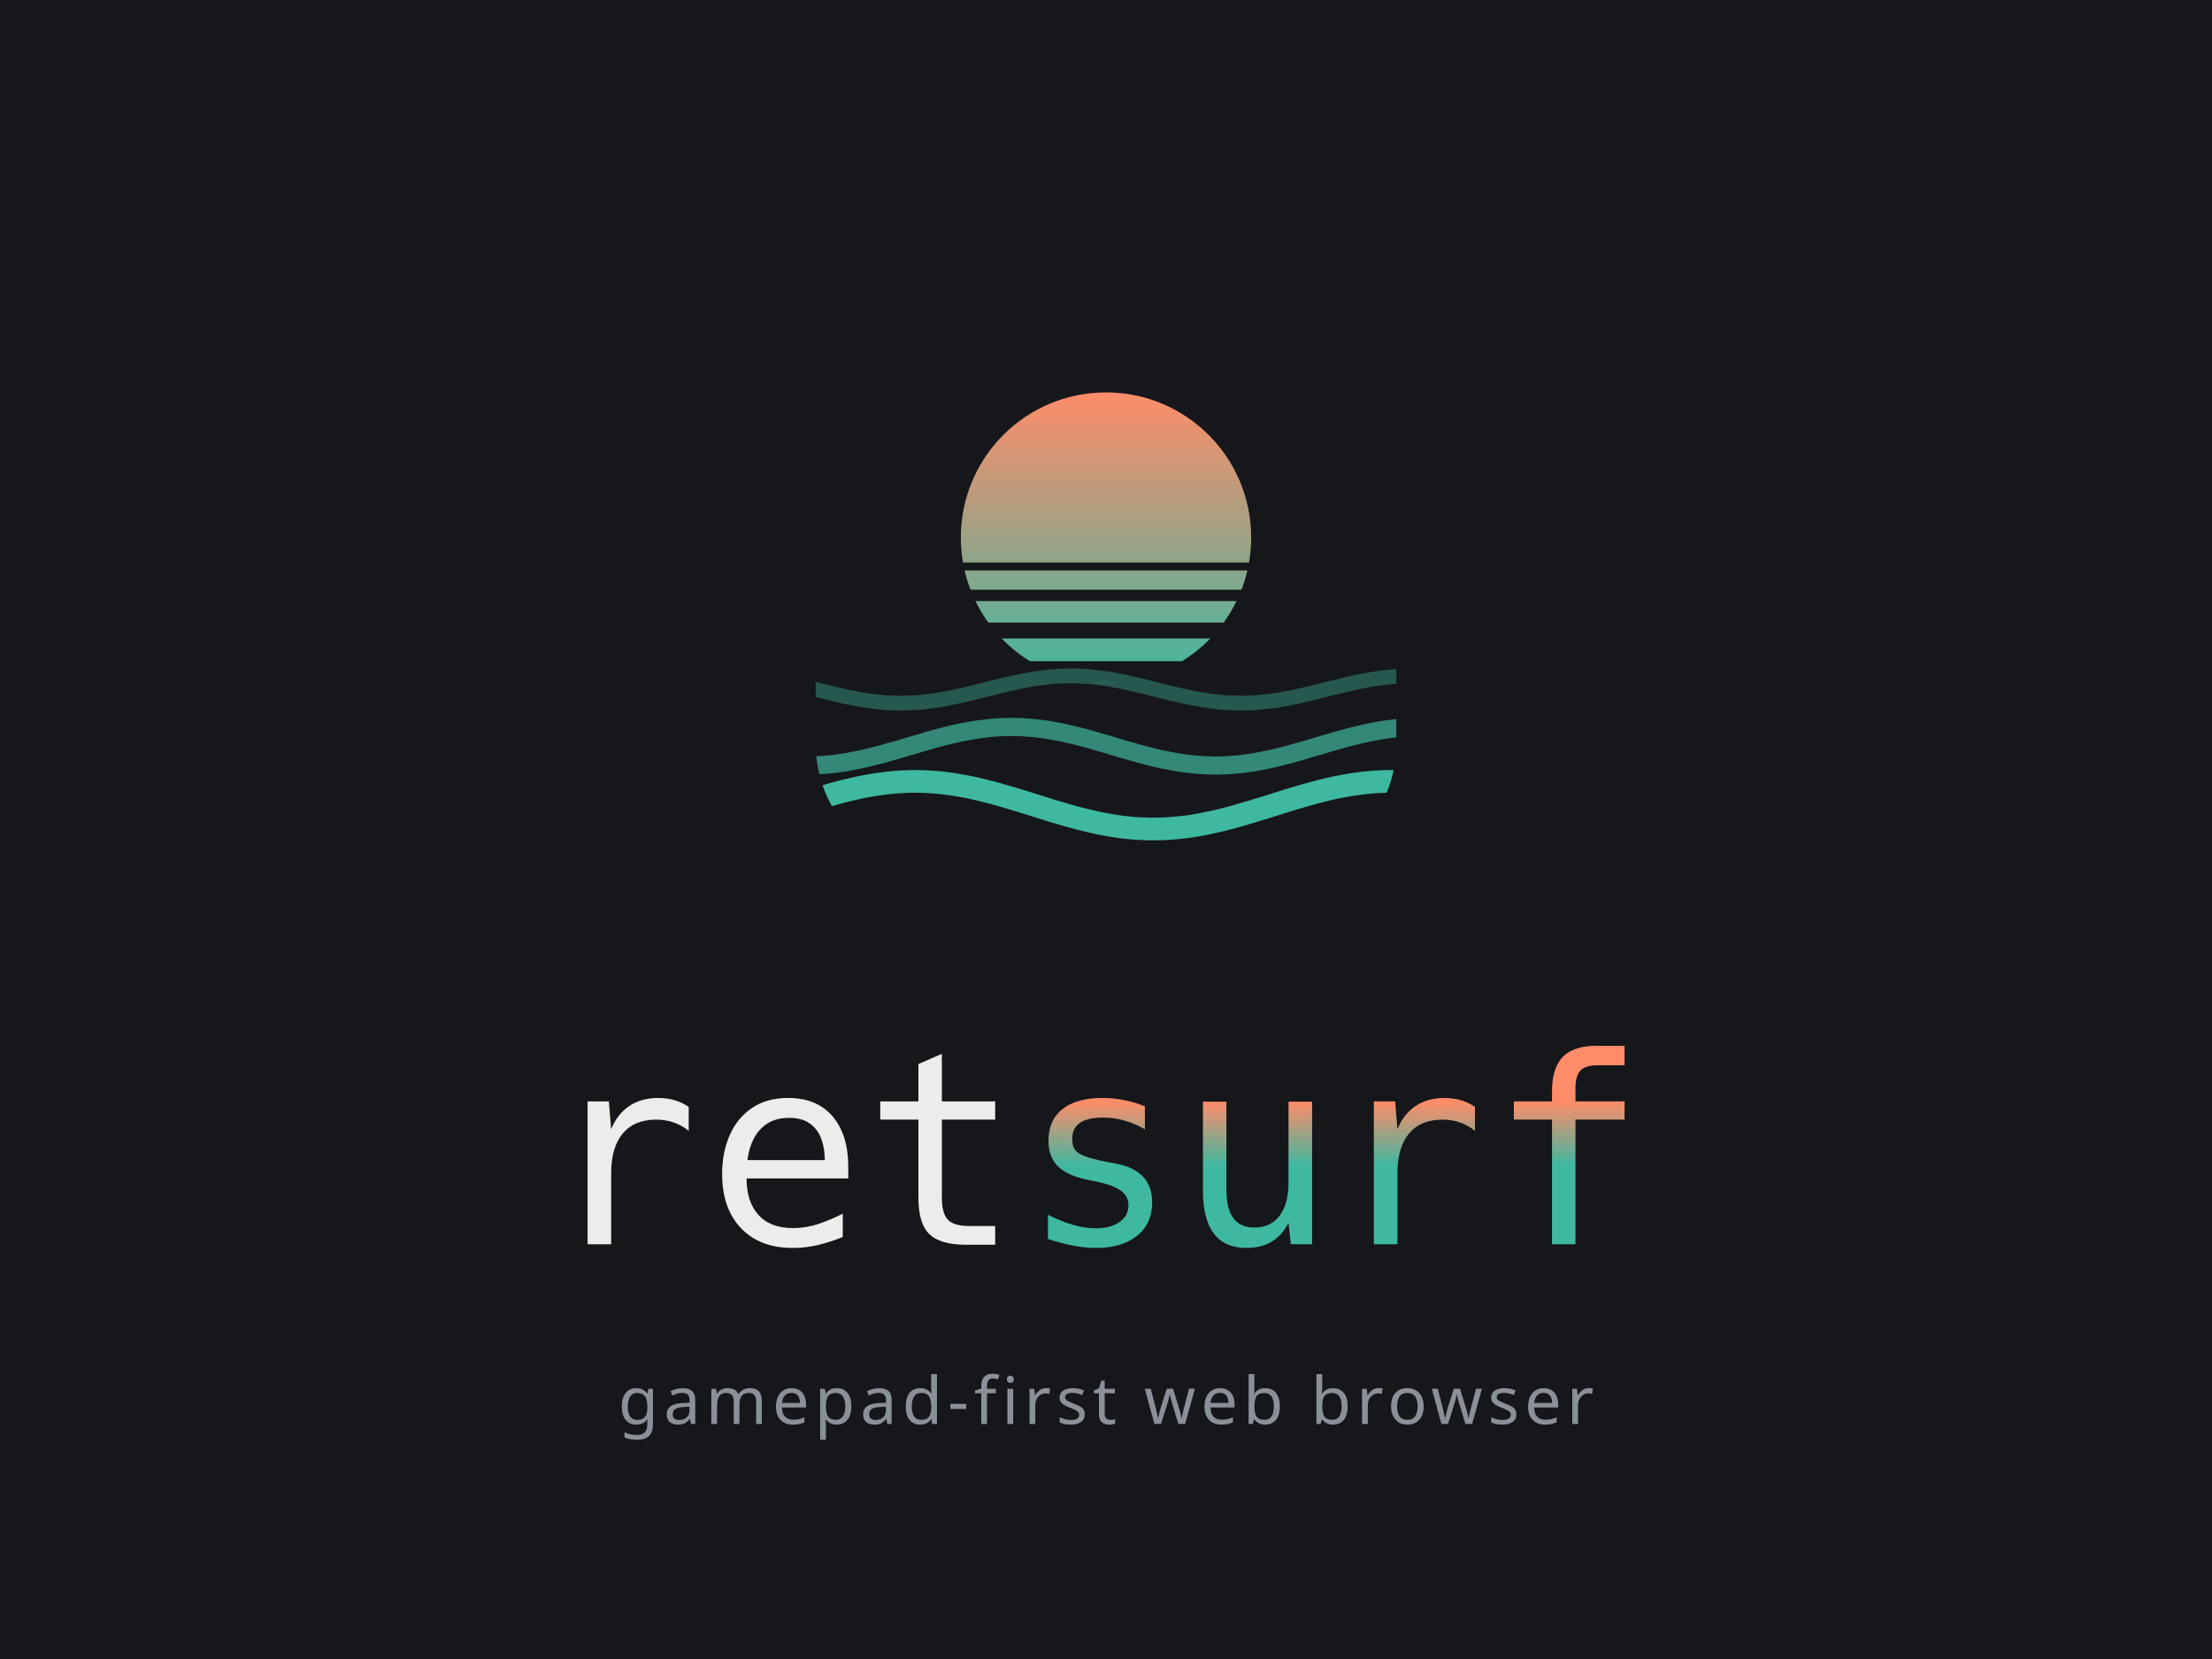
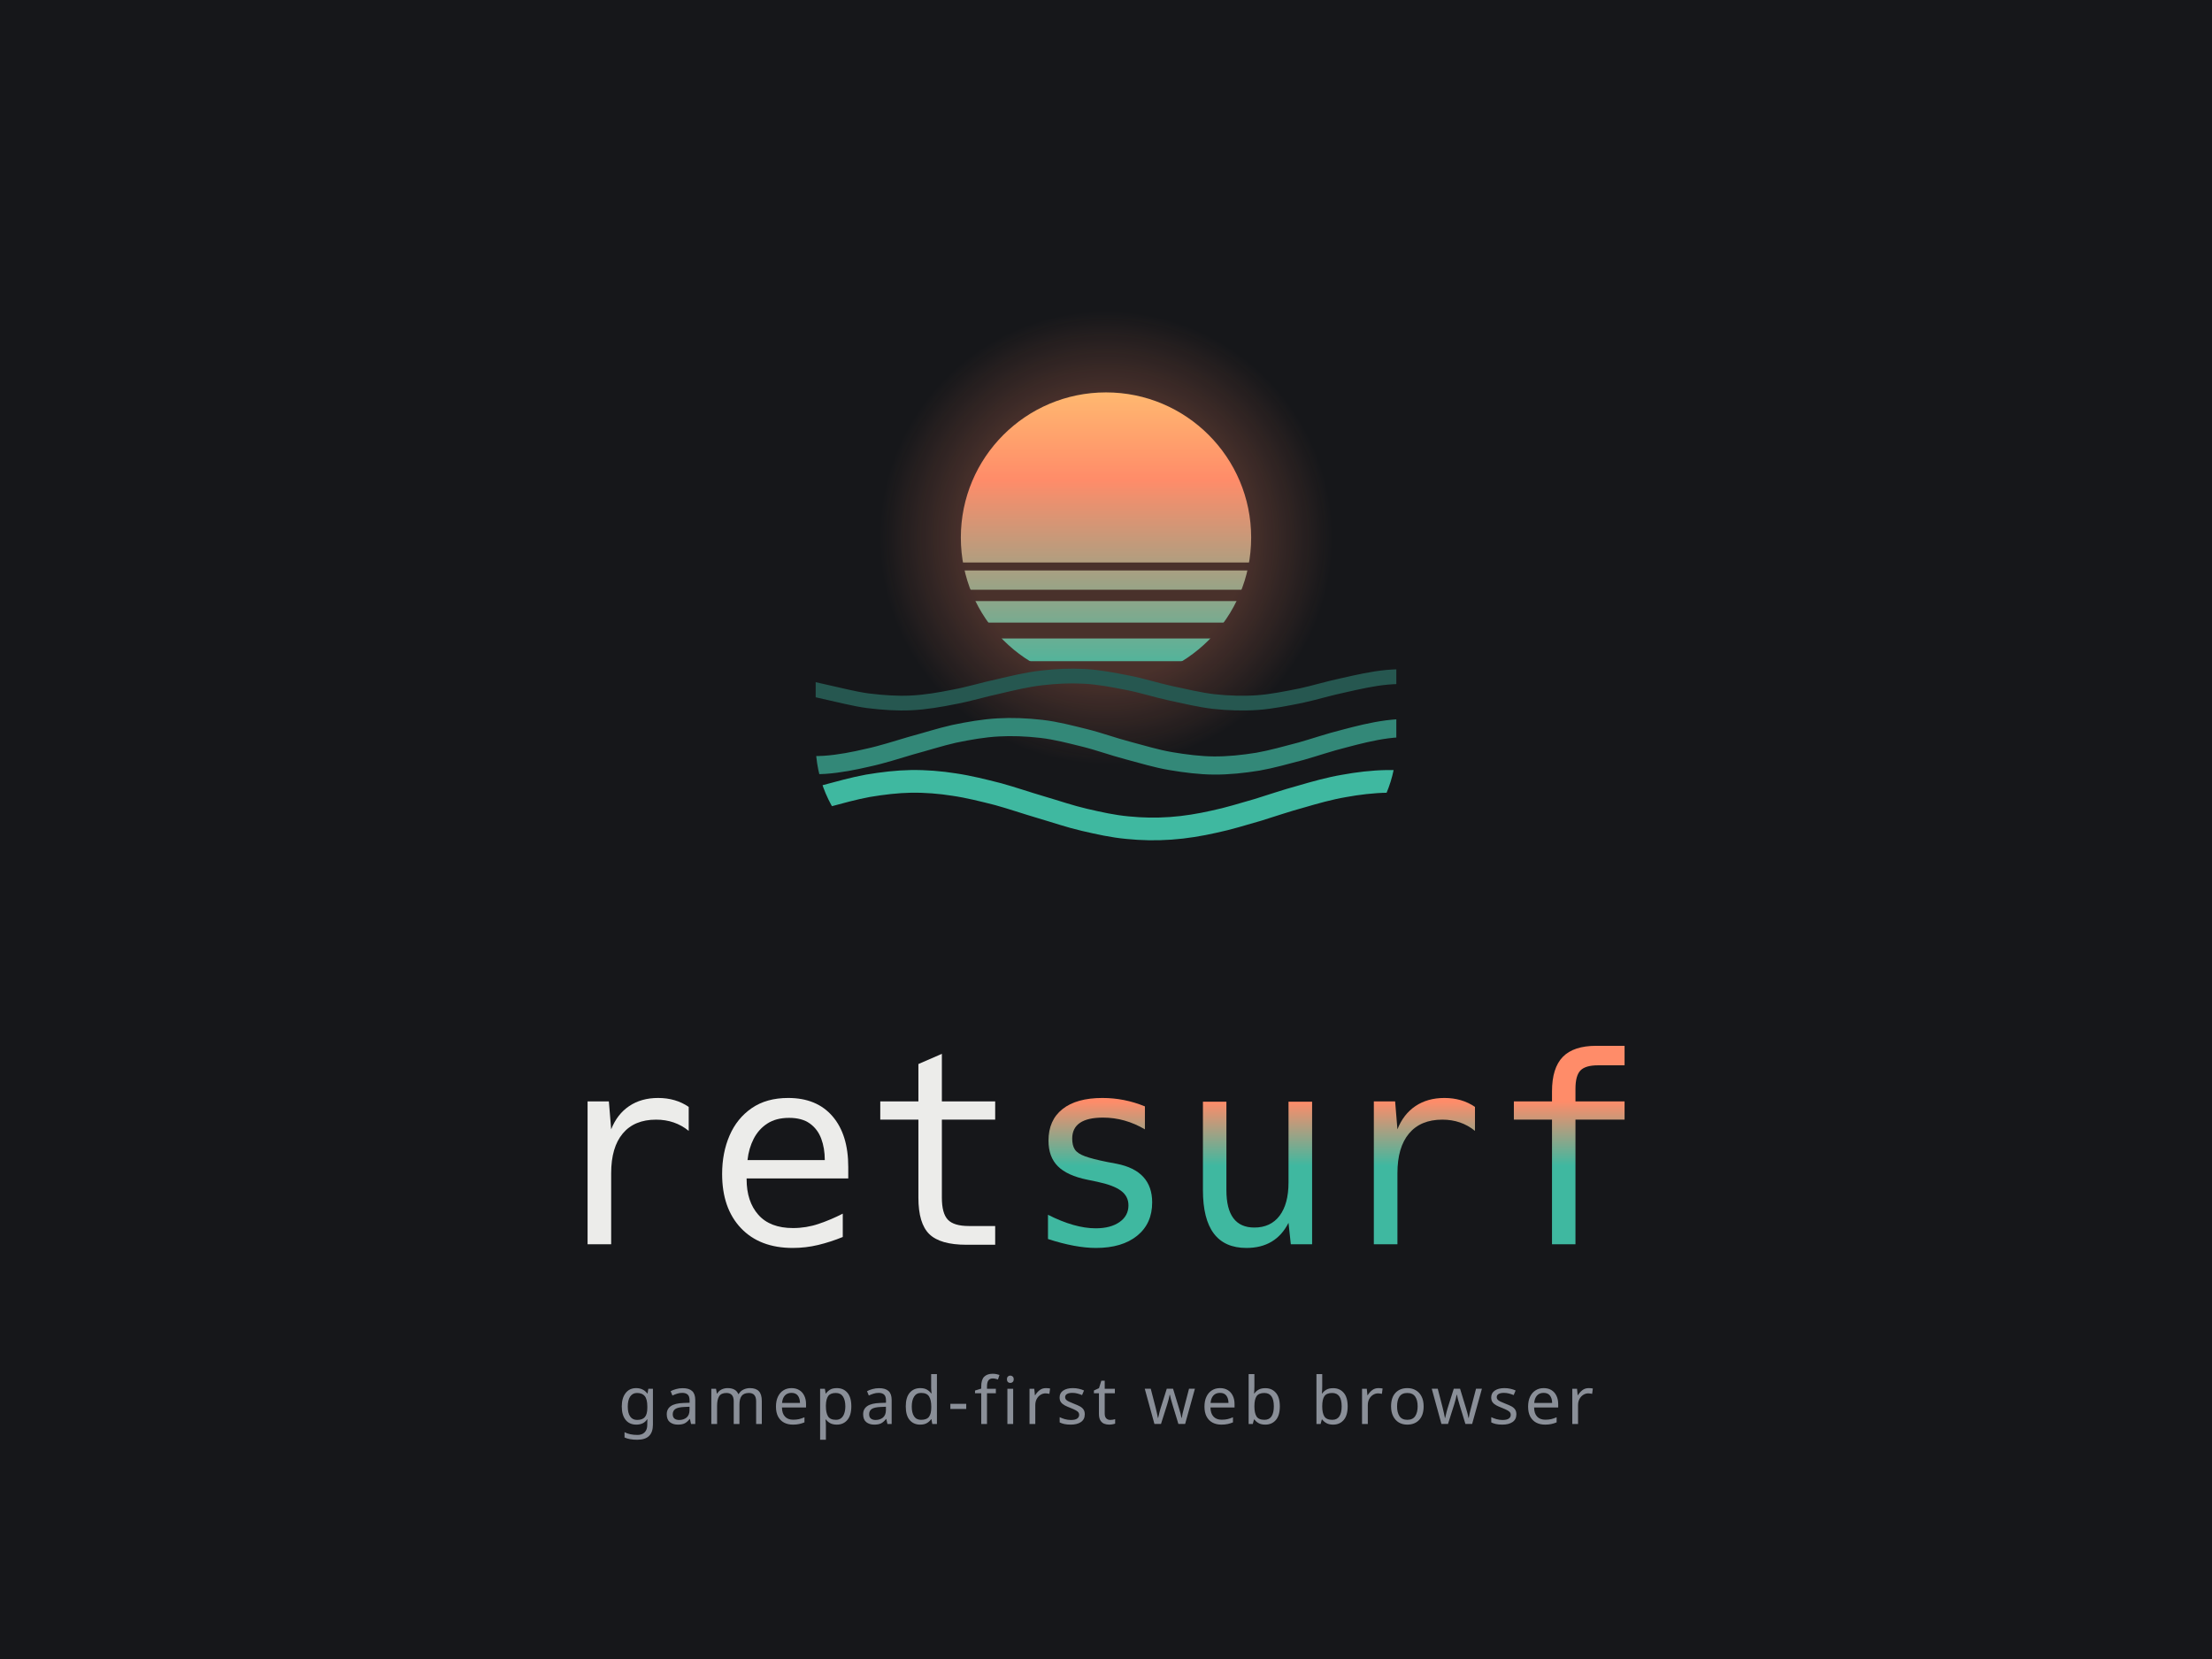
<svg xmlns="http://www.w3.org/2000/svg" width="640" height="480" viewBox="0 0 640 480">
  <defs>
    <linearGradient id="sw" gradientUnits="userSpaceOnUse" x1="0" y1="0" x2="0" y2="1120">
      <stop offset="0" stop-color="#3fb8a0" />
      <stop offset="0.55" stop-color="#3fb8a0" />
      <stop offset="1" stop-color="#ff8c69" />
    </linearGradient>
  </defs>
  <rect width="640" height="480" fill="#16171a" />
  <g transform="translate(236.0 84)">
    <defs>
      <clipPath id="isq">
        <rect width="168" height="168" rx="36.750" />
      </clipPath>
      <linearGradient id="isg" gradientUnits="userSpaceOnUse" x1="0" y1="90" x2="0" y2="346">
-         <stop offset="0" stop-color="#ff8c69" />
+         <stop offset="0" stop-color="#ffb870" />
+         <stop offset="0.3" stop-color="#ff8c69" />
        <stop offset="1" stop-color="#3fb8a0" />
      </linearGradient>
+       <radialGradient id="halo" cx="256" cy="218" r="200" gradientUnits="userSpaceOnUse">
+         <stop offset="0.62" stop-color="#ff8c69" stop-opacity="0.22" />
+         <stop offset="1" stop-color="#ff8c69" stop-opacity="0" />
+       </radialGradient>
      <mask id="ism">
        <rect width="512" height="512" fill="#fff" />
        <rect x="0" y="240" width="512" height="7" fill="#000" />
        <rect x="0" y="264" width="512" height="10" fill="#000" />
        <rect x="0" y="293" width="512" height="14" fill="#000" />
        <rect x="0" y="327" width="512" height="19" fill="#000" />
      </mask>
    </defs>
    <g clip-path="url(#isq)">
      <g transform="scale(0.328125)">
        <rect width="512" height="512" fill="#16171a" />
+         <circle cx="256" cy="218" r="200" fill="url(#halo)" />
        <circle cx="256" cy="218" r="128" fill="url(#isg)" mask="url(#ism)" />
-         <path d="M -30.0 344.9 L -25.2 345.9 L -20.5 347.0 L -15.7 348.1 L -10.9 349.3 L -6.2 350.5 L -1.4 351.6 L 3.4 352.8 L 8.1 354.0 L 12.9 355.2 L 17.7 356.3 L 22.4 357.4 L 27.2 358.5 L 32.0 359.4 L 36.7 360.3 L 41.5 361.2 L 46.3 361.9 L 51.0 362.5 L 55.8 363.0 L 60.6 363.5 L 65.3 363.8 L 70.1 363.9 L 74.9 364.0 L 79.6 363.9 L 84.4 363.8 L 89.2 363.5 L 93.9 363.1 L 98.7 362.6 L 103.5 361.9 L 108.2 361.2 L 113.0 360.4 L 117.8 359.5 L 122.5 358.5 L 127.3 357.5 L 132.1 356.4 L 136.8 355.3 L 141.6 354.1 L 146.4 352.9 L 151.1 351.7 L 155.9 350.5 L 160.7 349.3 L 165.4 348.2 L 170.2 347.1 L 175.0 346.0 L 179.7 345.0 L 184.5 344.1 L 189.3 343.2 L 194.0 342.4 L 198.8 341.8 L 203.6 341.2 L 208.3 340.7 L 213.1 340.4 L 217.9 340.1 L 222.6 340.0 L 227.4 340.0 L 232.2 340.1 L 236.9 340.4 L 241.7 340.7 L 246.5 341.2 L 251.2 341.8 L 256.0 342.4 L 260.8 343.2 L 265.5 344.1 L 270.3 345.0 L 275.1 346.0 L 279.8 347.1 L 284.6 348.2 L 289.4 349.3 L 294.1 350.5 L 298.9 351.7 L 303.7 352.9 L 308.4 354.1 L 313.2 355.3 L 318.0 356.4 L 322.7 357.5 L 327.5 358.5 L 332.3 359.5 L 337.0 360.4 L 341.8 361.2 L 346.6 361.9 L 351.3 362.6 L 356.1 363.1 L 360.9 363.5 L 365.6 363.8 L 370.4 363.9 L 375.2 364.0 L 379.9 363.9 L 384.7 363.8 L 389.5 363.5 L 394.2 363.0 L 399.0 362.5 L 403.8 361.9 L 408.5 361.2 L 413.3 360.3 L 418.1 359.4 L 422.8 358.5 L 427.6 357.4 L 432.4 356.3 L 437.1 355.2 L 441.9 354.0 L 446.7 352.8 L 451.4 351.6 L 456.2 350.4 L 461.0 349.3 L 465.7 348.1 L 470.5 347.0 L 475.3 345.9 L 480.0 344.9 L 484.8 344.0 L 489.6 343.2 L 494.3 342.4 L 499.1 341.7 L 503.9 341.2 L 508.6 340.7 L 513.4 340.4 L 518.2 340.1 L 522.9 340.0 L 527.7 340.0 L 532.5 340.1 L 537.2 340.4 L 542.0 340.8" fill="none" stroke="#3fb8a0" stroke-width="13" stroke-linecap="round" opacity="0.4" />
-         <path d="M -30.0 417.7 L -25.2 418.2 L -20.5 418.6 L -15.7 418.8 L -10.9 419.0 L -6.2 419.0 L -1.4 418.9 L 3.4 418.7 L 8.1 418.4 L 12.9 417.9 L 17.7 417.4 L 22.4 416.7 L 27.2 416.0 L 32.0 415.1 L 36.7 414.2 L 41.5 413.2 L 46.3 412.1 L 51.0 410.9 L 55.8 409.7 L 60.6 408.4 L 65.3 407.0 L 70.1 405.7 L 74.9 404.3 L 79.6 402.9 L 84.4 401.5 L 89.2 400.1 L 93.9 398.7 L 98.7 397.3 L 103.5 395.9 L 108.2 394.6 L 113.0 393.4 L 117.8 392.2 L 122.5 391.1 L 127.3 390.0 L 132.1 389.1 L 136.8 388.2 L 141.6 387.4 L 146.4 386.8 L 151.1 386.2 L 155.9 385.7 L 160.7 385.4 L 165.4 385.1 L 170.2 385.0 L 175.0 385.0 L 179.7 385.1 L 184.5 385.4 L 189.3 385.7 L 194.0 386.2 L 198.8 386.7 L 203.6 387.4 L 208.3 388.2 L 213.1 389.1 L 217.9 390.0 L 222.6 391.1 L 227.4 392.2 L 232.2 393.4 L 236.9 394.6 L 241.7 395.9 L 246.5 397.3 L 251.2 398.7 L 256.0 400.0 L 260.8 401.5 L 265.5 402.9 L 270.3 404.3 L 275.1 405.7 L 279.8 407.0 L 284.6 408.4 L 289.4 409.7 L 294.1 410.9 L 298.9 412.1 L 303.7 413.2 L 308.4 414.2 L 313.2 415.1 L 318.0 416.0 L 322.7 416.7 L 327.5 417.4 L 332.3 417.9 L 337.0 418.4 L 341.8 418.7 L 346.6 418.9 L 351.3 419.0 L 356.1 419.0 L 360.9 418.8 L 365.6 418.6 L 370.4 418.2 L 375.2 417.7 L 379.9 417.1 L 384.7 416.4 L 389.5 415.6 L 394.2 414.7 L 399.0 413.7 L 403.8 412.7 L 408.5 411.5 L 413.3 410.3 L 418.1 409.1 L 422.8 407.7 L 427.6 406.4 L 432.4 405.0 L 437.1 403.6 L 441.9 402.2 L 446.7 400.8 L 451.4 399.4 L 456.2 398.0 L 461.0 396.6 L 465.7 395.3 L 470.5 394.0 L 475.3 392.8 L 480.0 391.7 L 484.8 390.6 L 489.6 389.6 L 494.3 388.7 L 499.1 387.8 L 503.9 387.1 L 508.6 386.5 L 513.4 385.9 L 518.2 385.5 L 522.9 385.2 L 527.7 385.1 L 532.5 385.0 L 537.2 385.1 L 542.0 385.2" fill="none" stroke="#3fb8a0" stroke-width="16" stroke-linecap="round" opacity="0.7" />
-         <path d="M -30.0 458.0 L -25.2 456.5 L -20.5 455.0 L -15.7 453.5 L -10.9 452.0 L -6.2 450.5 L -1.4 449.1 L 3.4 447.6 L 8.1 446.2 L 12.9 444.8 L 17.7 443.5 L 22.4 442.2 L 27.2 441.0 L 32.0 439.9 L 36.7 438.8 L 41.5 437.8 L 46.3 436.9 L 51.0 436.1 L 55.8 435.4 L 60.6 434.7 L 65.3 434.2 L 70.1 433.7 L 74.9 433.4 L 79.6 433.2 L 84.4 433.0 L 89.2 433.0 L 93.9 433.1 L 98.7 433.3 L 103.5 433.6 L 108.2 434.0 L 113.0 434.5 L 117.8 435.1 L 122.5 435.8 L 127.3 436.6 L 132.1 437.5 L 136.8 438.4 L 141.6 439.5 L 146.4 440.6 L 151.1 441.8 L 155.9 443.0 L 160.7 444.3 L 165.4 445.7 L 170.2 447.1 L 175.0 448.5 L 179.7 449.9 L 184.5 451.4 L 189.3 452.9 L 194.0 454.4 L 198.8 455.9 L 203.6 457.4 L 208.3 458.9 L 213.1 460.3 L 217.9 461.7 L 222.6 463.1 L 227.4 464.4 L 232.2 465.7 L 236.9 466.9 L 241.7 468.0 L 246.5 469.1 L 251.2 470.1 L 256.0 471.0 L 260.8 471.9 L 265.5 472.6 L 270.3 473.3 L 275.1 473.8 L 279.8 474.3 L 284.6 474.6 L 289.4 474.8 L 294.1 475.0 L 298.9 475.0 L 303.7 474.9 L 308.4 474.7 L 313.2 474.4 L 318.0 474.0 L 322.7 473.5 L 327.5 473.0 L 332.3 472.3 L 337.0 471.5 L 341.8 470.6 L 346.6 469.6 L 351.3 468.6 L 356.1 467.5 L 360.9 466.3 L 365.6 465.1 L 370.4 463.8 L 375.2 462.4 L 379.9 461.0 L 384.7 459.6 L 389.5 458.1 L 394.2 456.7 L 399.0 455.2 L 403.8 453.7 L 408.5 452.2 L 413.3 450.7 L 418.1 449.2 L 422.8 447.8 L 427.6 446.4 L 432.4 445.0 L 437.1 443.7 L 441.9 442.4 L 446.7 441.2 L 451.4 440.0 L 456.2 438.9 L 461.0 437.9 L 465.7 437.0 L 470.5 436.2 L 475.3 435.4 L 480.0 434.8 L 484.8 434.2 L 489.6 433.8 L 494.3 433.4 L 499.1 433.2 L 503.9 433.0 L 508.6 433.0 L 513.4 433.1 L 518.2 433.3 L 522.9 433.5 L 527.7 433.9 L 532.5 434.4 L 537.2 435.0 L 542.0 435.7" fill="none" stroke="#3fb8a0" stroke-width="20" stroke-linecap="round" opacity="1.0" />
+         <path d="M-30 344.9C-24 346.4 -5 351.2 8 354.0C21 356.8 34 360.3 46 361.9C59 363.5 72 364.4 84 363.8C97 363.2 110 360.9 122 358.5C135 356.1 148 352.1 161 349.3C173 346.5 186 343.3 199 341.8C212 340.3 224 339.7 237 340.4C250 341.1 262 343.5 275 346.0C288 348.5 300 352.5 313 355.3C326 358.1 339 361.2 351 362.6C364 364.0 377 364.4 390 363.5C402 362.6 415 360.0 428 357.4C440 354.8 453 350.8 466 348.1C478 345.4 491 342.4 504 341.2C517 340.0 536 340.9 542 340.8" fill="none" stroke="#265750" stroke-width="13" stroke-linecap="round" />
+         <path d="M-30 417.7C-24 417.8 -5 419.3 8 418.4C21 417.5 34 414.9 46 412.1C59 409.3 72 405.0 84 401.5C97 398.0 110 393.8 122 391.1C135 388.4 148 386.1 161 385.4C173 384.7 186 385.2 199 386.7C212 388.2 224 391.4 237 394.6C250 397.8 262 402.3 275 405.7C288 409.1 300 412.9 313 415.1C326 417.3 339 418.9 351 419.0C364 419.1 377 417.7 390 415.6C402 413.5 415 409.8 428 406.4C440 403.0 453 398.5 466 395.3C478 392.1 491 388.8 504 387.1C517 385.4 536 385.5 542 385.2" fill="none" stroke="#338878" stroke-width="16" stroke-linecap="round" />
+         <path d="M-30 458.0C-24 456.0 -5 449.7 8 446.2C21 442.7 34 439.1 46 436.9C59 434.7 72 433.2 84 433.0C97 432.8 110 433.9 122 435.8C135 437.7 148 441.0 161 444.3C173 447.6 186 452.1 199 455.9C212 459.7 224 463.9 237 466.9C250 469.9 262 472.6 275 473.8C288 475.1 300 475.3 313 474.4C326 473.5 339 471.3 351 468.6C364 465.9 377 461.8 390 458.1C402 454.4 415 449.9 428 446.4C440 442.9 453 439.2 466 437.0C478 434.8 491 433.2 504 433.0C517 432.8 536 435.2 542 435.7" fill="none" stroke="#3fb8a0" stroke-width="20" stroke-linecap="round" />
      </g>
    </g>
  </g>
  <g transform="translate(158.86 360.00) scale(0.0369 -0.0369)">
    <path d="M302 1120H469L487 901Q534 1020 628.5 1083.5Q723 1147 855 1147Q993 1147 1095 1077V889Q987 977 839 977Q669 977 578.0 868.5Q487 760 487 557V0H302Z" fill="#ececea" transform="translate(0 0)" />
    <path d="M678 -29Q419 -29 271.5 126.5Q124 282 124 551Q124 718 182.5 853.0Q241 988 356.5 1067.5Q472 1147 642 1147Q866 1147 989.5 1003.5Q1113 860 1113 606V516H316V510Q316 335 408.0 231.0Q500 127 680 127Q784 127 881.5 160.0Q979 193 1070 240V57Q975 18 877.5 -5.5Q780 -29 678 -29ZM929 660Q929 753 901.0 828.0Q873 903 811.5 947.0Q750 991 649 991Q547 991 478.5 946.5Q410 902 371.5 827.0Q333 752 323 660Z" fill="#ececea" transform="translate(1233 0)" />
    <path d="M807 -4Q601 -4 515.5 79.5Q430 163 430 365V977H131V1120H430V1413L614 1493V1120H1032V977H614V365Q614 242 661.0 192.5Q708 143 825 143H1032V-4Z" fill="#ececea" transform="translate(2466 0)" />
    <path d="M589 -29Q429 -29 213 41V231Q423 125 587 125Q704 125 774.0 174.0Q844 223 844 305Q844 376 785.5 419.5Q727 463 599 490L522 506Q364 538 290.5 611.5Q217 685 217 812Q217 973 327.0 1060.0Q437 1147 640 1147Q812 1147 973 1081V901Q816 993 645 993Q403 993 403 828Q403 774 424.0 742.5Q445 711 504.0 689.5Q563 668 678 645L752 631Q1030 576 1030 328Q1030 162 912.0 66.5Q794 -29 589 -29Z" fill="url(#sw)" transform="translate(3699 0)" />
    <path d="M536 -29Q195 -29 195 424V1118H379V424Q379 131 598 131Q726 131 796.0 223.5Q866 316 866 485V1118H1051V0H884L866 168Q766 -29 536 -29Z" fill="url(#sw)" transform="translate(4932 0)" />
    <path d="M302 1120H469L487 901Q534 1020 628.5 1083.5Q723 1147 855 1147Q993 1147 1095 1077V889Q987 977 839 977Q669 977 578.0 868.5Q487 760 487 557V0H302Z" fill="url(#sw)" transform="translate(6165 0)" />
    <path d="M466 977H167V1120H466V1198Q466 1382 550.5 1469.0Q635 1556 814 1556H1035V1403H826Q728 1403 689.0 1362.5Q650 1322 650 1219V1120H1035V977H650V0H466Z" fill="url(#sw)" transform="translate(7398 0)" />
  </g>
  <text x="320.0" y="412" text-anchor="middle" font-family="sans-serif" font-size="19" letter-spacing="1.5" fill="#8a8f98">gamepad-first web browser</text>
</svg>
